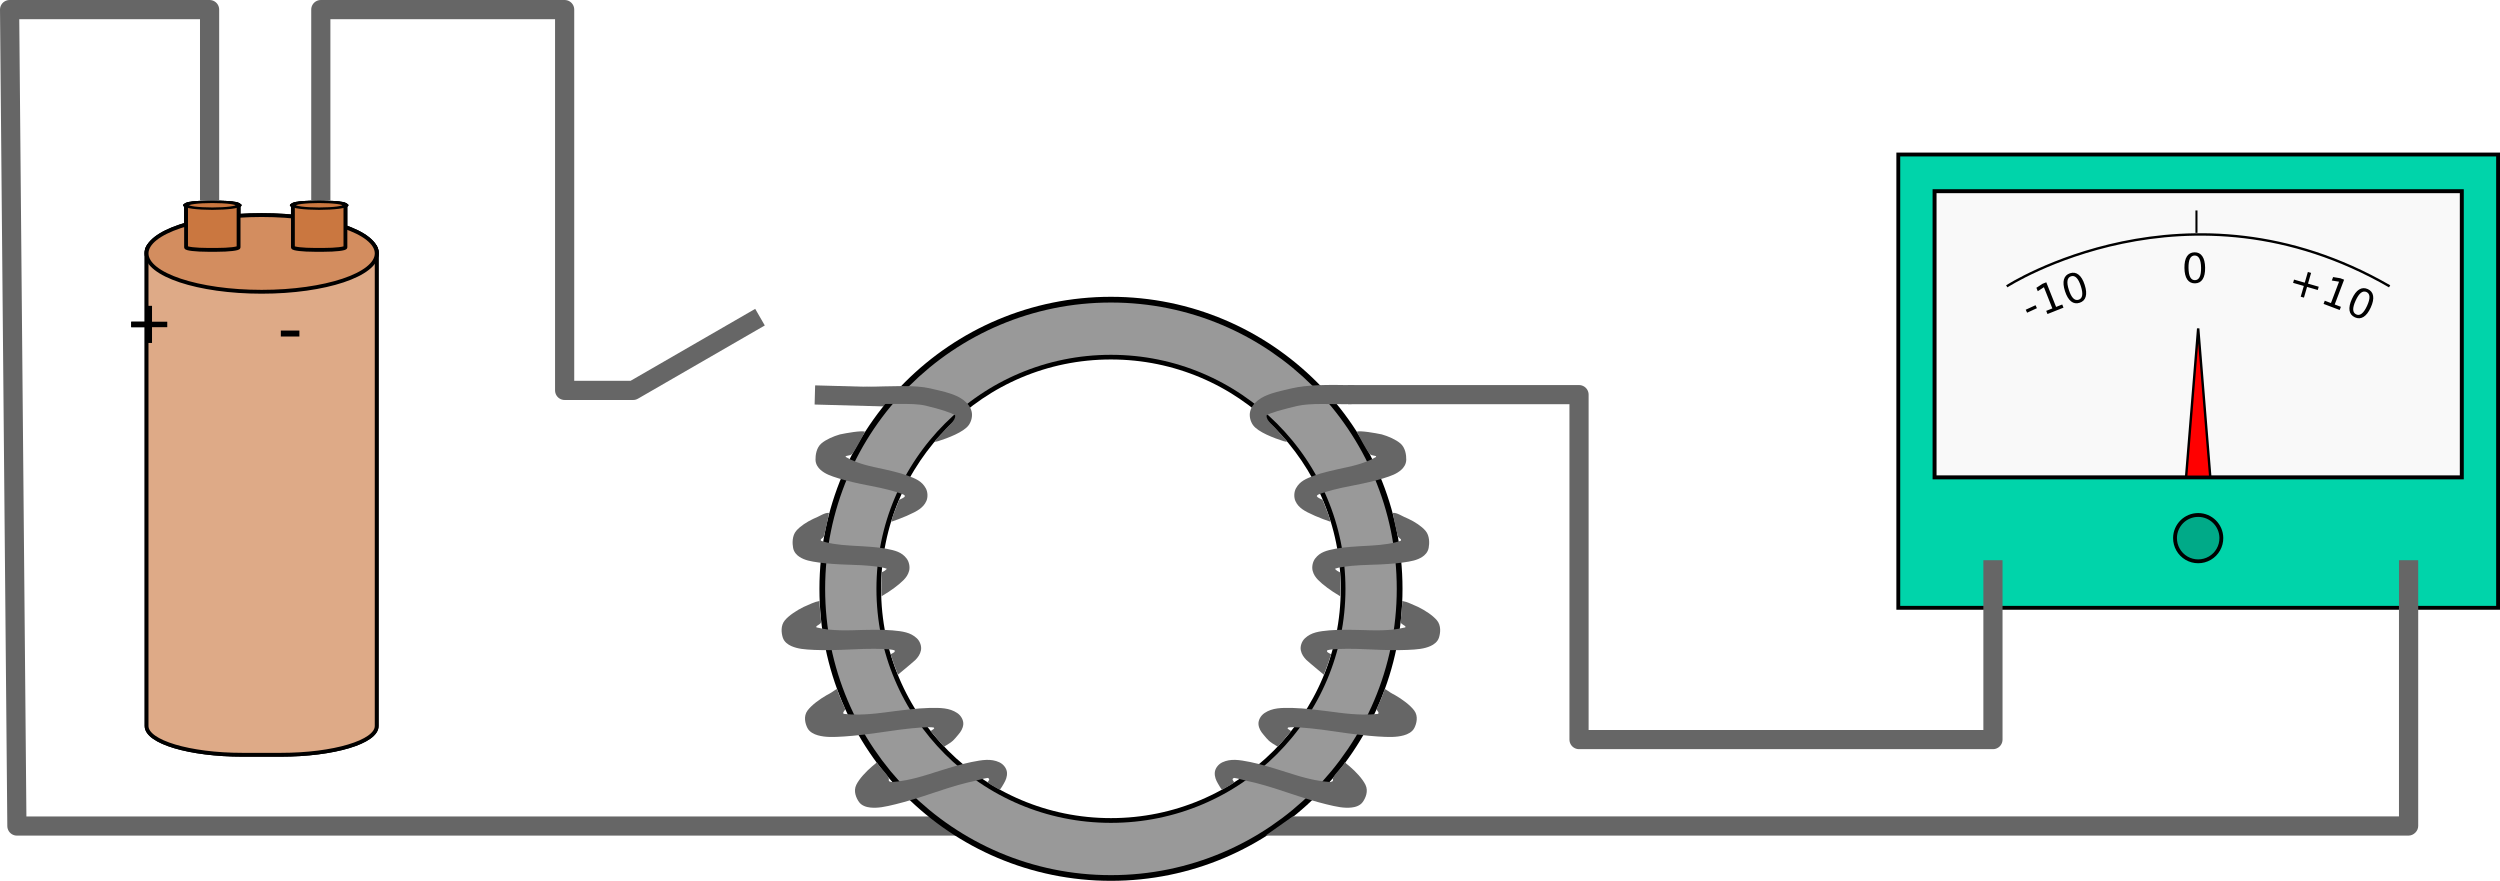
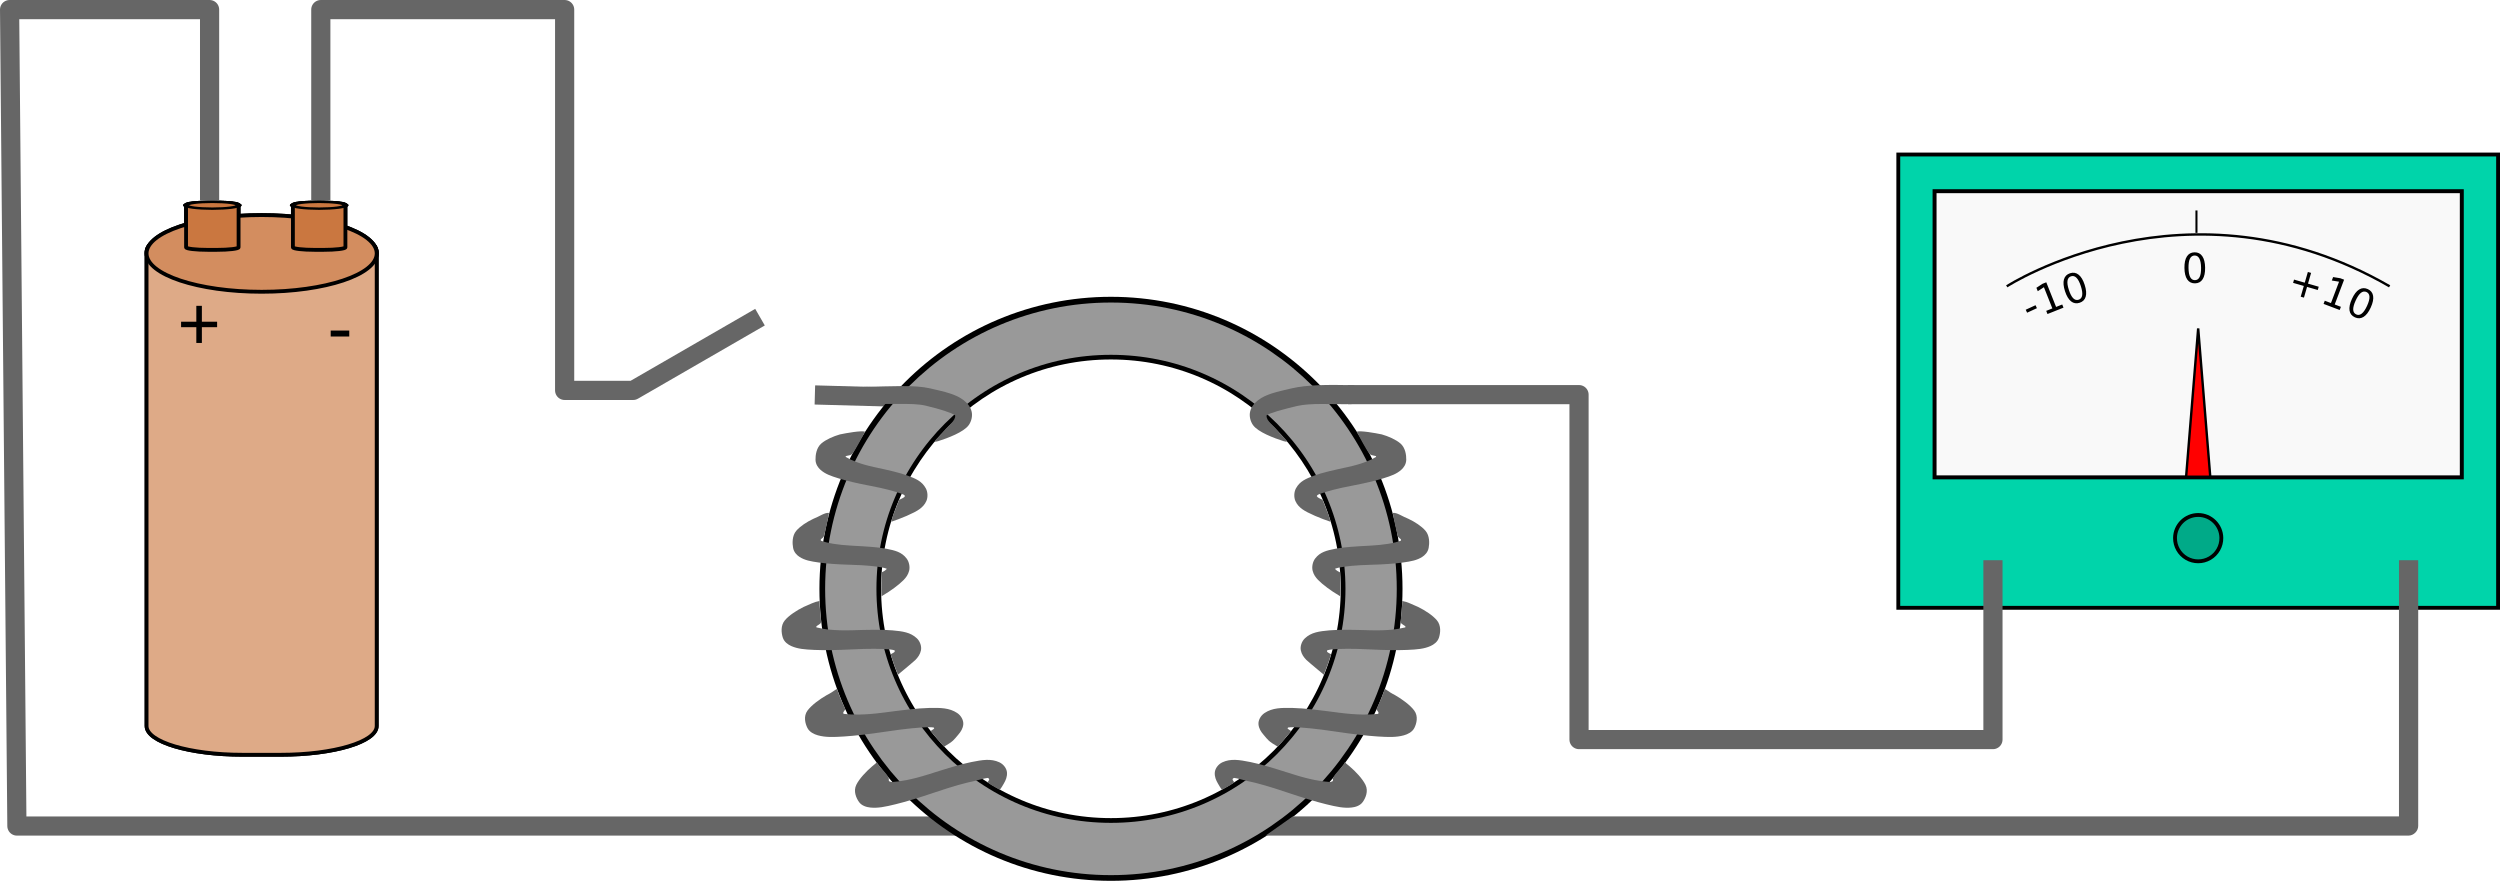
- <svg xmlns="http://www.w3.org/2000/svg" width="1035.4" height="364.72">
+ <svg viewBox="0 0 1035.4 364.72">
  <defs>
-     <path fill="#ca7740" stroke="#000" d="M212.857 232.666c0 11.046-26.863 20-60 20s-60-8.954-60-20 26.863-20 60-20 60 8.954 60 20z" id="a" />
-     <path fill="none" d="M602.857 263.38c0 82.448-68.117 149.286-152.143 149.286S298.571 345.828 298.571 263.38s68.117-149.286 152.143-149.286 152.143 66.838 152.143 149.286" id="c" />
+     <path id="a" fill="#ca7740" stroke="#000" d="M212.857 232.666c0 11.046-26.863 20-60 20s-60-8.954-60-20 26.863-20 60-20 60 8.954 60 20z" />
+     <path id="b" fill="none" d="M602.857 263.38c0 82.448-68.117 149.286-152.143 149.286S298.571 345.828 298.571 263.38s68.117-149.286 152.143-149.286 152.143 66.838 152.143 149.286" />
  </defs>
  <g transform="translate(-14.6 -508.918)">
-     <rect width="95.31" height="220.12" x="75.3" y="601.39" rx="39.71" ry="11.91" fill="#ff8080" stroke="#000" stroke-width="1.59" />
-     <text xml:space="preserve" style="text-align:center;line-height:125%" x="97.09" y="654.49" font-size="31.77" font-weight="400" letter-spacing="0" word-spacing="0" text-anchor="middle" font-family="Sans">
+     <rect width="95.31" height="220.12" x="75.3" y="601.39" fill="#ff8080" stroke="#000" stroke-width="1.59" rx="39.71" ry="11.91" />
+     <text style="text-align:center;line-height:125%" x="97.09" y="654.49" font-family="Sans" font-size="31.77" font-weight="400" letter-spacing="0" text-anchor="middle" word-spacing="0">
      <tspan x="97.09" y="654.49">+</tspan>
    </text>
-     <text xml:space="preserve" style="text-align:center;line-height:125%" x="155.41" y="655.57" font-size="31.77" font-weight="400" letter-spacing="0" word-spacing="0" text-anchor="middle" font-family="Sans">
+     <text style="text-align:center;line-height:125%" x="155.41" y="655.57" font-family="Sans" font-size="31.77" font-weight="400" letter-spacing="0" text-anchor="middle" word-spacing="0">
      <tspan x="155.41" y="655.57">-</tspan>
    </text>
-     <path d="M170.616 613.874c0 8.774-21.336 15.885-47.656 15.885s-47.655-7.111-47.655-15.885S96.64 597.99 122.96 597.99s47.656 7.112 47.656 15.885z" fill="#d59368" stroke="#000" stroke-width="1.59" />
-     <rect width="21.75" height="19.58" x="135.91" y="592.82" rx="9.06" ry="1.06" fill="#ca7740" stroke="#000" stroke-width="1.59" />
-     <use transform="matrix(.18122 0 0 .07066 119.086 577.486)" stroke-width="14.04" href="#a" />
-     <rect width="21.75" height="19.58" x="91.66" y="592.82" rx="9.06" ry="1.06" fill="#ca7740" stroke="#000" stroke-width="1.59" />
-     <use transform="matrix(.18122 0 0 .07066 74.835 577.486)" stroke-width="14.04" href="#a" />
+     <path fill="#d59368" stroke="#000" stroke-width="1.59" d="M170.616 613.874c0 8.774-21.336 15.885-47.656 15.885s-47.655-7.111-47.655-15.885S96.64 597.99 122.96 597.99s47.656 7.112 47.656 15.885z" />
+     <rect width="21.75" height="19.58" x="135.91" y="592.82" fill="#ca7740" stroke="#000" stroke-width="1.59" rx="9.06" ry="1.06" />
+     <use stroke-width="14.04" href="#a" transform="matrix(.18122 0 0 .07066 119.086 577.486)" />
+     <rect width="21.75" height="19.58" x="91.66" y="592.82" fill="#ca7740" stroke="#000" stroke-width="1.59" rx="9.06" ry="1.06" />
+     <use stroke-width="14.04" href="#a" transform="matrix(.18122 0 0 .07066 74.835 577.486)" />
  </g>
  <g transform="translate(-14.6 -508.918)">
-     <rect width="95.31" height="220.12" x="75.3" y="601.39" rx="39.71" ry="11.91" fill="#deaa87" stroke="#000" stroke-width="1.59" />
-     <text x="97.09" y="654.49" style="text-align:center;line-height:125%" xml:space="preserve" font-size="31.77" font-weight="400" letter-spacing="0" word-spacing="0" text-anchor="middle" font-family="Sans">
+     <rect width="95.31" height="220.12" x="75.3" y="601.39" fill="#deaa87" stroke="#000" stroke-width="1.59" rx="39.71" ry="11.91" />
+     <text x="97.09" y="654.49" font-family="Sans" font-size="31.77" font-weight="400" letter-spacing="0" text-anchor="middle" word-spacing="0" style="text-align:center;line-height:125%">
      <tspan x="97.09" y="654.49">+</tspan>
    </text>
-     <text x="155.41" y="655.57" style="text-align:center;line-height:125%" xml:space="preserve" font-size="31.77" font-weight="400" letter-spacing="0" word-spacing="0" text-anchor="middle" font-family="Sans">
+     <text x="155.41" y="655.57" font-family="Sans" font-size="31.77" font-weight="400" letter-spacing="0" text-anchor="middle" word-spacing="0" style="text-align:center;line-height:125%">
      <tspan x="155.41" y="655.57">-</tspan>
    </text>
-     <path d="M170.616 613.874c0 8.774-21.336 15.885-47.656 15.885s-47.655-7.111-47.655-15.885S96.64 597.99 122.96 597.99s47.656 7.112 47.656 15.885z" fill="#d38d5f" stroke="#000" stroke-width="1.59" />
-     <rect width="21.75" height="19.58" x="135.91" y="592.82" rx="9.06" ry="1.06" fill="#ca7740" stroke="#000" stroke-width="1.59" />
-     <use transform="matrix(.18122 0 0 .07066 119.086 577.486)" stroke-width="14.04" href="#a" />
-     <rect width="21.75" height="19.58" x="91.66" y="592.82" rx="9.06" ry="1.06" fill="#ca7740" stroke="#000" stroke-width="1.59" />
-     <use transform="matrix(.18122 0 0 .07066 74.835 577.486)" stroke-width="14.04" href="#a" />
-     <path d="M147.468 591.831V512.89h100.984v157.717h28.366l52.543-30.336" fill="none" stroke="#666" stroke-width="7.94" stroke-linejoin="round" />
-     <use transform="rotate(1.576 -12385.85 592.371)scale(.79426)" stroke-width="10" href="#b" />
-     <use transform="rotate(1.576 -12419.619 3046.33)scale(.79426)" stroke-width="10" href="#b" />
-     <path d="m352.089 672.491 43.1 1.186" fill="none" stroke="#666" stroke-width="7.94" />
-     <path d="M101.401 591.947v-79.058h-82.83l3.03 338.137h392.424" fill="none" stroke="#666" stroke-width="7.94" stroke-linejoin="round" />
-     <g transform="translate(-61.769 61.84)scale(1.04316)">
-       <path d="M602.857 263.38c0 82.448-68.117 149.286-152.143 149.286S298.571 345.828 298.571 263.38s68.117-149.286 152.143-149.286 152.143 66.838 152.143 149.286z" transform="matrix(.6789 0 0 .6919 208.293 480.13)" fill="none" stroke="#f60" stroke-width="30" />
-       <use transform="matrix(.6653 0 0 .678 214.413 483.774)" stroke-width="30" stroke="#000" href="#c" />
-       <use transform="matrix(.6925 0 0 .7057 202.173 476.486)" stroke-width="30" stroke="#000" href="#c" />
-       <use transform="matrix(.6789 0 0 .6919 208.293 480.13)" stroke-width="30" stroke="#999" href="#c" />
+     <path fill="#d38d5f" stroke="#000" stroke-width="1.59" d="M170.616 613.874c0 8.774-21.336 15.885-47.656 15.885s-47.655-7.111-47.655-15.885S96.64 597.99 122.96 597.99s47.656 7.112 47.656 15.885z" />
+     <rect width="21.75" height="19.58" x="135.91" y="592.82" fill="#ca7740" stroke="#000" stroke-width="1.59" rx="9.06" ry="1.06" />
+     <use stroke-width="14.04" href="#a" transform="matrix(.18122 0 0 .07066 119.086 577.486)" />
+     <rect width="21.75" height="19.58" x="91.66" y="592.82" fill="#ca7740" stroke="#000" stroke-width="1.59" rx="9.06" ry="1.06" />
+     <use stroke-width="14.04" href="#a" transform="matrix(.18122 0 0 .07066 74.835 577.486)" />
+     <path fill="none" stroke="#666" stroke-linejoin="round" stroke-width="7.94" d="M147.468 591.831V512.89h100.984v157.717h28.366l52.543-30.336" />
+     <use stroke-width="10" href="#b" transform="rotate(1.576 -12385.85 592.371) scale(.79426)" />
+     <use stroke-width="10" href="#b" transform="rotate(1.576 -12419.619 3046.33) scale(.79426)" />
+     <path fill="none" stroke="#666" stroke-width="7.94" d="M352.089 672.491l43.1 1.186" />
+     <path fill="none" stroke="#666" stroke-linejoin="round" stroke-width="7.94" d="M101.401 591.947v-79.058h-82.83l3.03 338.137h392.424" />
+     <g stroke-width="30" transform="translate(-61.769 61.84) scale(1.04316)">
+       <path fill="none" stroke="#f60" d="M602.857 263.38c0 82.448-68.117 149.286-152.143 149.286S298.571 345.828 298.571 263.38s68.117-149.286 152.143-149.286 152.143 66.838 152.143 149.286z" transform="matrix(.6789 0 0 .6919 208.293 480.13)" />
+       <use stroke="#000" href="#b" transform="matrix(.6653 0 0 .678 214.413 483.774)" />
+       <use stroke="#000" href="#b" transform="matrix(.6925 0 0 .7057 202.173 476.486)" />
+       <use stroke="#999" href="#b" transform="matrix(.6789 0 0 .6919 208.293 480.13)" />
    </g>
-     <path style="text-indent:0;text-align:start;line-height:normal;text-transform:none;block-progression:tb;marker:none;-inkscape-font-specification:Sans" d="M372.156 675.891c11.032.885 19.748-.355 25.73 1.018 5.88 1.35 10.955 3.029 12.302 4.02.302 2.299-3.078 4.416-4.701 6.568-1.51 2-5.791 5.208-2.376 4.145 3.947-1.266 10.628-3.723 12.723-6.692 1.047-1.484 1.67-3.714 1.144-5.716s-1.838-3.475-3.362-4.64c-3.049-2.329-7.19-3.316-13.726-4.816-6.535-1.5-15.918-.855-27.342-.625-3.47 1.747 2.845 5.992-.392 6.738m11.602 49.11c3.696-1.219 9.45-3.563 11.69-5.228 1.12-.833 2.157-1.84 2.827-3.381.67-1.542.578-3.692-.218-5.184-1.593-2.984-4.17-4.047-7.599-5.32-3.429-1.272-8.006-2.263-13.901-3.542-5.818-1.263-9.327-2.774-11.69-4.172-.406-.77 1.951-.268 2.818-1.416 1.584-2.097 4.122-7.127 5.208-9.05-1.584-.559-7.733.569-10.429 1.127-2.677.771-5.78 2.107-7.705 3.755-2.054 1.76-2.452 4.884-2.406 6.772.047 1.888 1.108 3.285 2.069 4.14 1.923 1.707 4.184 2.52 7.493 3.54s7.623 2.036 13.172 3.091c5.67 1.078 9.885 2.187 12.611 3.199.778.288 1.557.467 1.703 1.102-.58.371.515.156-2.492 1.551 1.526-3.046-2.487 5.39-3.151 9.016m-3.488 30.513c3.099-1.794 6.66-4.41 8.605-6.412.972-1 1.834-2.16 2.25-3.79.414-1.628-.02-3.736-1.044-5.082-2.05-2.69-4.762-3.329-8.35-4.037-3.588-.709-8.266-.956-14.29-1.277-5.944-.318-10.275-1.07-12.831-2.072-.523-.696.949-.984 1.236-1.897.55-1.75 2.036-8.87 2.077-9.587-1.654-.299-3.98 1.488-6.55 2.47-2.52 1.189-5.37 3.003-7.007 4.937-1.747 2.065-1.641 5.213-1.293 7.07.347 1.856 1.617 3.066 2.703 3.755 2.17 1.38 4.532 1.82 7.962 2.298 3.43.479 7.85.793 13.496.948 5.77.159 10.108.58 12.96 1.143.815.161 1.18.343 1.722.538-1.087.822-.075.386-2.26 1.52.232-.093-.242 7.423.048 9.832zm13.466 26.713c1.048-1.08 1.951-2.311 2.287-3.97.336-1.658-.369-3.721-1.695-4.973-2.652-2.504-5.893-2.905-10.166-3.3-4.273-.394-9.78-.235-16.873-.034-7 .2-11.431-.407-14.522-1.184-.678-.649 1.856-1.16 1.87-2.193.025-1.837-.732-6.783-.588-8.76-2.408.414-3.706 1.283-6.63 2.484-2.845 1.403-6.019 3.458-7.758 5.526-1.857 2.21-1.44 5.337-.86 7.157.579 1.819 2.18 2.914 3.517 3.507 2.674 1.186 5.483 1.42 9.55 1.6 4.066.18 9.279.11 15.913-.225 6.78-.343 11.906-.298 15.303.016.97.09 1.415.24 2.068.386-.251.598.786.328-1.67 1.647 1.846 6.029 2.806 7.491 2.964 8.476-3.426 2.846 6.51-5.363 7.29-6.16m11.508 36.15c4.457-2.651 4.179-2.811 6.249-5.203 1.035-1.197 1.89-2.524 2.059-4.21.168-1.687-.876-3.654-2.513-4.743-3.274-2.178-6.943-2.198-11.764-2.093-4.822.106-10.952.905-18.849 1.932-7.793 1.013-12.818.927-16.366.515-.837-.565.847-1.53.551-2.124-.635-1.273-2.84-6.293-3.267-7.987-.21-.604-1.196.788-4.313 2.322-3.001 1.725-6.29 4.135-7.975 6.393-1.798 2.41-.943 5.468-.069 7.208s2.8 2.64 4.366 3.074c3.133.867 6.3.772 10.864.477s10.377-.972 17.745-2.077c7.529-1.13 13.259-1.683 17.092-1.767 1.094-.025 1.61.073 2.358.143-.404.416 1.161-.114-1.417 1.483 5.046 5.788.237.504 5.565 6.468zm25.136 14.996c.791-1.353 1.389-2.804 1.273-4.495-.115-1.69-1.432-3.456-3.17-4.256-3.477-1.6-6.977-1.008-11.553-.098s-10.288 2.721-17.645 5.052c-7.26 2.3-12.062 3.055-15.51 3.242-1.649-.417-.814-.636-1.144-1.76-.428-1.46-4.814-5.587-4.749-6.278-.3-.56.638-.5-2.08 1.533-2.579 2.202-5.318 5.128-6.553 7.635-1.32 2.677-.004 5.549 1.114 7.118 1.117 1.57 3.1 2.136 4.663 2.301 3.128.331 6.13-.291 10.431-1.345 4.3-1.053 9.729-2.691 16.568-5.011 6.99-2.371 12.36-3.874 15.999-4.597 1.038-.207 3.903-1.09 5.578-1.315 1.238.318.51 1.252-.085 1.801 2.295 1.786 4.21 2.46 5.106 3.141.709-.81 1.198-1.704 1.758-2.668m143.974-157.08c-8.265.17-16.892-.579-22.65.794-5.869 1.4-11.178 2.85-12.526 3.841-.301 2.3 3.079 4.417 4.702 6.568 1.509 2 5.79 5.208 2.376 4.146-3.947-1.266-10.629-3.723-12.723-6.692-1.047-1.484-1.67-3.714-1.145-5.717.527-2.002 1.838-3.475 3.363-4.64 3.048-2.328 7.19-3.316 13.725-4.816s14.311-1.568 25.735-1.338c3.471 1.746-1.416 3.714-.857 7.854m-8.745 48.708c-3.697-1.219-9.451-3.563-11.691-5.228-1.12-.833-2.156-1.84-2.826-3.382-.67-1.541-.579-3.691.218-5.183 1.593-2.984 4.17-4.047 7.598-5.32 3.429-1.272 8.007-2.263 13.902-3.543 5.817-1.263 9.327-2.773 11.69-4.171.405-.771-1.952-.268-2.819-1.416-1.583-2.098-4.121-7.128-5.208-9.05 1.585-.56 7.734.568 10.43 1.127 2.677.771 5.78 2.106 7.704 3.754 2.055 1.76 2.453 4.885 2.406 6.773s-1.107 3.285-2.068 4.139c-1.923 1.708-4.184 2.52-7.494 3.54s-7.623 2.037-13.171 3.092c-5.67 1.078-9.886 2.187-12.612 3.198-.778.29-1.556.468-1.703 1.103.58.37-.515.155 2.493 1.551-1.527-3.046 2.487 5.39 3.151 9.016m3.487 30.512c-3.098-1.794-6.659-4.41-8.604-6.411-.973-1.001-1.834-2.16-2.25-3.79-.415-1.628.019-3.736 1.043-5.082 2.05-2.691 4.763-3.33 8.35-4.038 3.589-.708 8.266-.955 14.29-1.277 5.945-.317 10.275-1.07 12.832-2.071.523-.697-.95-.985-1.236-1.898-.55-1.75-2.037-8.87-2.077-9.586 1.653-.3 3.979 1.487 6.55 2.47 2.52 1.188 5.37 3.002 7.007 4.936 1.747 2.066 1.64 5.214 1.293 7.07-.347 1.857-1.618 3.066-2.703 3.756-2.17 1.379-4.532 1.82-7.963 2.298s-7.85.793-13.496.948c-5.77.158-10.108.58-12.96 1.143-.814.16-1.18.343-1.722.537 1.087.823.075.387 2.26 1.521-.231-.094.242 7.423-.047 9.831zm-13.466 26.714c-1.047-1.081-1.95-2.311-2.286-3.97s.368-3.722 1.694-4.974c2.653-2.503 5.893-2.904 10.166-3.299s9.78-.235 16.873-.034c7 .199 11.432-.407 14.522-1.184.678-.649-1.855-1.161-1.87-2.194-.025-1.836.732-6.782.588-8.759 2.409.414 3.707 1.283 6.631 2.484 2.844 1.403 6.018 3.457 7.757 5.526 1.858 2.21 1.441 5.337.861 7.156-.58 1.82-2.18 2.915-3.518 3.508-2.673 1.186-5.483 1.42-9.55 1.6-4.066.179-9.278.109-15.912-.226-6.78-.342-11.906-.298-15.304.016-.969.09-1.415.24-2.068.387.252.598-.785.327 1.671 1.647-1.846 6.028-2.807 7.49-2.965 8.476 3.427 2.846-6.509-5.364-7.29-6.16m-11.508 36.15c-4.457-2.652-4.178-2.812-6.248-5.204-1.036-1.196-1.89-2.523-2.06-4.21-.168-1.686.876-3.653 2.513-4.742 3.275-2.178 6.944-2.199 11.765-2.093s10.952.905 18.848 1.931c7.793 1.013 12.818.927 16.366.515.838-.565-.847-1.53-.55-2.123.634-1.274 2.84-6.293 3.266-7.987.21-.604 1.197.788 4.313 2.322 3.002 1.725 6.29 4.135 7.975 6.392 1.799 2.411.944 5.469.07 7.208-.874 1.74-2.8 2.642-4.366 3.075-3.134.866-6.301.771-10.865.476s-10.376-.972-17.744-2.077c-7.53-1.13-13.26-1.683-17.093-1.766-1.093-.025-1.61.073-2.358.142.404.416-1.16-.113 1.418 1.483-5.047 5.789-.238.505-5.566 6.468zm-25.136 14.995c-.79-1.352-1.388-2.803-1.273-4.494.116-1.691 1.433-3.456 3.17-4.256 3.478-1.6 6.977-1.008 11.554-.099 4.577.91 10.288 2.722 17.644 5.053 7.26 2.3 12.063 3.055 15.51 3.241 1.65-.417.815-.635 1.144-1.76.428-1.46 4.815-5.586 4.75-6.277.299-.56-.638-.5 2.08 1.533 2.578 2.202 5.317 5.127 6.553 7.634 1.32 2.678.004 5.55-1.114 7.118-1.118 1.57-3.1 2.137-4.664 2.302-3.128.331-6.13-.292-10.43-1.345-4.301-1.053-9.729-2.691-16.569-5.012-6.99-2.37-12.36-3.873-15.998-4.596-1.038-.207-3.903-1.09-5.578-1.315-1.239.318-.51 1.252.085 1.801-2.295 1.786-4.21 2.46-5.107 3.141-.708-.81-1.198-1.704-1.757-2.669" font-weight="400" color="#000" fill="#666" overflow="visible" enable-background="accumulate" font-family="Sans" />
-     <path d="M800.8 572.91h248.41v187.74H800.8z" fill="#00d4aa" stroke="#000" stroke-width="1.6" />
-     <path d="M572.857 672.362h95.714V815.22H840v-74.287" fill="none" stroke="#666" stroke-width="7.94" stroke-linejoin="round" />
-     <path style="text-indent:0;text-align:start;line-height:normal;text-transform:none;block-progression:tb;marker:none;-inkscape-font-specification:Sans" d="M1008.156 740.933V847.05H550l-11.25 7.937h473.406c2.078-.002 3.967-1.89 3.969-3.968V740.933z" font-weight="400" color="#000" fill="#666" overflow="visible" enable-background="accumulate" font-family="Sans" />
-     <use transform="translate(-4.046 307.258)" stroke-width="1.59" href="#d" />
-     <use transform="translate(169.023 307.257)" stroke-width="1.59" href="#d" />
-     <path d="M934.597 731.699a9.597 9.597 0 1 1-19.193 0 9.597 9.597 0 0 1 19.193 0z" fill="#0a8" stroke="#000" stroke-width="1.59" />
-     <path d="M815.82 588.1h218.36v118.52H815.82z" fill="#f9f9f9" stroke="#000" stroke-width="1.64" />
-     <path d="M845.715 627.505s74.816-48.356 158.57 0" fill="none" stroke="#000" />
-     <path d="m853.576 617.194 4.062-1.875.57 1.236-4.061 1.875zm8.486.47 2.545-1.013-3.497-8.784-2.548 1.657-.565-1.419 2.532-1.65 1.558-.621 4.062 10.203 2.545-1.013.522 1.31-6.632 2.641zm10.278-14.317q-1.233.4-1.461 1.818-.225 1.409.565 3.84.787 2.423 1.798 3.44 1.016 1.005 2.247.605 1.24-.402 1.463-1.81.23-1.418-.557-3.842-.79-2.432-1.806-3.437-1.01-1.016-2.25-.614m-.41-1.263q1.982-.643 3.534.59 1.557 1.222 2.526 4.206.967 2.976.427 4.889-.536 1.901-2.517 2.545-1.98.642-3.539-.58-1.552-1.232-2.518-4.209-.969-2.985-.435-4.886.54-1.911 2.522-2.555m51.587-7.342q-1.294.019-1.932 1.307-.629 1.279-.591 3.836.037 2.547.703 3.816.675 1.26 1.97 1.242 1.302-.02 1.931-1.298.637-1.289.6-3.836-.037-2.557-.712-3.817-.666-1.268-1.969-1.25m-.02-1.328q2.084-.03 3.204 1.606 1.128 1.627 1.173 4.764.045 3.129-1.034 4.797-1.071 1.66-3.155 1.69t-3.21-1.597q-1.12-1.635-1.166-4.765-.046-3.137 1.026-4.797 1.08-1.666 3.163-1.698m48.267 8.528-1.285 4.442 4.442 1.284-.392 1.356-4.442-1.285-1.284 4.442-1.34-.387 1.285-4.442-4.442-1.284.392-1.356 4.442 1.284 1.284-4.441zm5.666 11.522 2.562.97 3.348-8.842-2.999-.497.541-1.428 2.983.49 1.568.594-3.888 10.27 2.561.97-.5 1.32-6.675-2.528zm17.264-3.608q-1.177-.538-2.306.351-1.116.885-2.18 3.21-1.06 2.318-1.003 3.75.067 1.428 1.245 1.966 1.185.542 2.302-.343 1.128-.89 2.189-3.207 1.063-2.324.995-3.753-.057-1.431-1.242-1.974m.553-1.207q1.894.867 2.204 2.824.32 1.954-.986 4.808-1.302 2.845-2.993 3.888-1.68 1.04-3.574.172-1.896-.867-2.215-2.82-.309-1.959.992-4.804 1.306-2.854 2.986-3.892 1.691-1.043 3.586-.176" font-size="17" transform="translate(0 20)" style="text-align:center;line-height:125%" font-weight="400" letter-spacing="0" word-spacing="0" text-anchor="middle" font-family="Sans" />
-     <path d="M924.286 605.359v-9.279" fill="none" stroke="#000" stroke-width="0.85" />
-     <path d="M920 706.362h10l-5-61.428z" fill="red" stroke="#000" />
+     <path style="text-indent:0;text-align:start;line-height:normal;text-transform:none;block-progression:tb;marker:none;-inkscape-font-specification:Sans" fill="#666" d="M372.156 675.891c11.032.885 19.748-.355 25.73 1.018 5.88 1.35 10.955 3.029 12.302 4.02.302 2.299-3.078 4.416-4.701 6.568-1.51 2-5.791 5.208-2.376 4.145 3.947-1.266 10.628-3.723 12.723-6.692 1.047-1.484 1.67-3.714 1.144-5.716s-1.838-3.475-3.362-4.64c-3.049-2.329-7.19-3.316-13.726-4.816-6.535-1.5-15.918-.855-27.342-.625-3.47 1.747 2.845 5.992-.392 6.738m11.602 49.11c3.696-1.219 9.45-3.563 11.69-5.228 1.12-.833 2.157-1.84 2.827-3.381.67-1.542.578-3.692-.218-5.184-1.593-2.984-4.17-4.047-7.599-5.32-3.429-1.272-8.006-2.263-13.901-3.542-5.818-1.263-9.327-2.774-11.69-4.172-.406-.77 1.951-.268 2.818-1.416 1.584-2.097 4.122-7.127 5.208-9.05-1.584-.559-7.733.569-10.429 1.127-2.677.771-5.78 2.107-7.705 3.755-2.054 1.76-2.452 4.884-2.406 6.772.047 1.888 1.108 3.285 2.069 4.14 1.923 1.707 4.184 2.52 7.493 3.54s7.623 2.036 13.172 3.091c5.67 1.078 9.885 2.187 12.611 3.199.778.288 1.557.467 1.703 1.102-.58.371.515.156-2.492 1.551 1.526-3.046-2.487 5.39-3.151 9.016m-3.488 30.513c3.099-1.794 6.66-4.41 8.605-6.412.972-1 1.834-2.16 2.25-3.79.414-1.628-.02-3.736-1.044-5.082-2.05-2.69-4.762-3.329-8.35-4.037-3.588-.709-8.266-.956-14.29-1.277-5.944-.318-10.275-1.07-12.831-2.072-.523-.696.949-.984 1.236-1.897.55-1.75 2.036-8.87 2.077-9.587-1.654-.299-3.98 1.488-6.55 2.47-2.52 1.189-5.37 3.003-7.007 4.937-1.747 2.065-1.641 5.213-1.293 7.07.347 1.856 1.617 3.066 2.703 3.755 2.17 1.38 4.532 1.82 7.962 2.298 3.43.479 7.85.793 13.496.948 5.77.159 10.108.58 12.96 1.143.815.161 1.18.343 1.722.538-1.087.822-.075.386-2.26 1.52.232-.093-.242 7.423.048 9.832zm13.466 26.713c1.048-1.08 1.951-2.311 2.287-3.97.336-1.658-.369-3.721-1.695-4.973-2.652-2.504-5.893-2.905-10.166-3.3-4.273-.394-9.78-.235-16.873-.034-7 .2-11.431-.407-14.522-1.184-.678-.649 1.856-1.16 1.87-2.193.025-1.837-.732-6.783-.588-8.76-2.408.414-3.706 1.283-6.63 2.484-2.845 1.403-6.019 3.458-7.758 5.526-1.857 2.21-1.44 5.337-.86 7.157.579 1.819 2.18 2.914 3.517 3.507 2.674 1.186 5.483 1.42 9.55 1.6 4.066.18 9.279.11 15.913-.225 6.78-.343 11.906-.298 15.303.016.97.09 1.415.24 2.068.386-.251.598.786.328-1.67 1.647 1.846 6.029 2.806 7.491 2.964 8.476-3.426 2.846 6.51-5.363 7.29-6.16m11.508 36.15c4.457-2.651 4.179-2.811 6.249-5.203 1.035-1.197 1.89-2.524 2.059-4.21.168-1.687-.876-3.654-2.513-4.743-3.274-2.178-6.943-2.198-11.764-2.093-4.822.106-10.952.905-18.849 1.932-7.793 1.013-12.818.927-16.366.515-.837-.565.847-1.53.551-2.124-.635-1.273-2.84-6.293-3.267-7.987-.21-.604-1.196.788-4.313 2.322-3.001 1.725-6.29 4.135-7.975 6.393-1.798 2.41-.943 5.468-.069 7.208s2.8 2.64 4.366 3.074c3.133.867 6.3.772 10.864.477s10.377-.972 17.745-2.077c7.529-1.13 13.259-1.683 17.092-1.767 1.094-.025 1.61.073 2.358.143-.404.416 1.161-.114-1.417 1.483 5.046 5.788.237.504 5.565 6.468zm25.136 14.996c.791-1.353 1.389-2.804 1.273-4.495-.115-1.69-1.432-3.456-3.17-4.256-3.477-1.6-6.977-1.008-11.553-.098s-10.288 2.721-17.645 5.052c-7.26 2.3-12.062 3.055-15.51 3.242-1.649-.417-.814-.636-1.144-1.76-.428-1.46-4.814-5.587-4.749-6.278-.3-.56.638-.5-2.08 1.533-2.579 2.202-5.318 5.128-6.553 7.635-1.32 2.677-.004 5.549 1.114 7.118 1.117 1.57 3.1 2.136 4.663 2.301 3.128.331 6.13-.291 10.431-1.345 4.3-1.053 9.729-2.691 16.568-5.011 6.99-2.371 12.36-3.874 15.999-4.597 1.038-.207 3.903-1.09 5.578-1.315 1.238.318.51 1.252-.085 1.801 2.295 1.786 4.21 2.46 5.106 3.141.709-.81 1.198-1.704 1.758-2.668m143.974-157.08c-8.265.17-16.892-.579-22.65.794-5.869 1.4-11.178 2.85-12.526 3.841-.301 2.3 3.079 4.417 4.702 6.568 1.509 2 5.79 5.208 2.376 4.146-3.947-1.266-10.629-3.723-12.723-6.692-1.047-1.484-1.67-3.714-1.145-5.717.527-2.002 1.838-3.475 3.363-4.64 3.048-2.328 7.19-3.316 13.725-4.816s14.311-1.568 25.735-1.338c3.471 1.746-1.416 3.714-.857 7.854m-8.745 48.708c-3.697-1.219-9.451-3.563-11.691-5.228-1.12-.833-2.156-1.84-2.826-3.382-.67-1.541-.579-3.691.218-5.183 1.593-2.984 4.17-4.047 7.598-5.32 3.429-1.272 8.007-2.263 13.902-3.543 5.817-1.263 9.327-2.773 11.69-4.171.405-.771-1.952-.268-2.819-1.416-1.583-2.098-4.121-7.128-5.208-9.05 1.585-.56 7.734.568 10.43 1.127 2.677.771 5.78 2.106 7.704 3.754 2.055 1.76 2.453 4.885 2.406 6.773s-1.107 3.285-2.068 4.139c-1.923 1.708-4.184 2.52-7.494 3.54s-7.623 2.037-13.171 3.092c-5.67 1.078-9.886 2.187-12.612 3.198-.778.29-1.556.468-1.703 1.103.58.37-.515.155 2.493 1.551-1.527-3.046 2.487 5.39 3.151 9.016m3.487 30.512c-3.098-1.794-6.659-4.41-8.604-6.411-.973-1.001-1.834-2.16-2.25-3.79-.415-1.628.019-3.736 1.043-5.082 2.05-2.691 4.763-3.33 8.35-4.038 3.589-.708 8.266-.955 14.29-1.277 5.945-.317 10.275-1.07 12.832-2.071.523-.697-.95-.985-1.236-1.898-.55-1.75-2.037-8.87-2.077-9.586 1.653-.3 3.979 1.487 6.55 2.47 2.52 1.188 5.37 3.002 7.007 4.936 1.747 2.066 1.64 5.214 1.293 7.07-.347 1.857-1.618 3.066-2.703 3.756-2.17 1.379-4.532 1.82-7.963 2.298s-7.85.793-13.496.948c-5.77.158-10.108.58-12.96 1.143-.814.16-1.18.343-1.722.537 1.087.823.075.387 2.26 1.521-.231-.094.242 7.423-.047 9.831zm-13.466 26.714c-1.047-1.081-1.95-2.311-2.286-3.97s.368-3.722 1.694-4.974c2.653-2.503 5.893-2.904 10.166-3.299s9.78-.235 16.873-.034c7 .199 11.432-.407 14.522-1.184.678-.649-1.855-1.161-1.87-2.194-.025-1.836.732-6.782.588-8.759 2.409.414 3.707 1.283 6.631 2.484 2.844 1.403 6.018 3.457 7.757 5.526 1.858 2.21 1.441 5.337.861 7.156-.58 1.82-2.18 2.915-3.518 3.508-2.673 1.186-5.483 1.42-9.55 1.6-4.066.179-9.278.109-15.912-.226-6.78-.342-11.906-.298-15.304.016-.969.09-1.415.24-2.068.387.252.598-.785.327 1.671 1.647-1.846 6.028-2.807 7.49-2.965 8.476 3.427 2.846-6.509-5.364-7.29-6.16m-11.508 36.15c-4.457-2.652-4.178-2.812-6.248-5.204-1.036-1.196-1.89-2.523-2.06-4.21-.168-1.686.876-3.653 2.513-4.742 3.275-2.178 6.944-2.199 11.765-2.093s10.952.905 18.848 1.931c7.793 1.013 12.818.927 16.366.515.838-.565-.847-1.53-.55-2.123.634-1.274 2.84-6.293 3.266-7.987.21-.604 1.197.788 4.313 2.322 3.002 1.725 6.29 4.135 7.975 6.392 1.799 2.411.944 5.469.07 7.208-.874 1.74-2.8 2.642-4.366 3.075-3.134.866-6.301.771-10.865.476s-10.376-.972-17.744-2.077c-7.53-1.13-13.26-1.683-17.093-1.766-1.093-.025-1.61.073-2.358.142.404.416-1.16-.113 1.418 1.483-5.047 5.789-.238.505-5.566 6.468zm-25.136 14.995c-.79-1.352-1.388-2.803-1.273-4.494.116-1.691 1.433-3.456 3.17-4.256 3.478-1.6 6.977-1.008 11.554-.099 4.577.91 10.288 2.722 17.644 5.053 7.26 2.3 12.063 3.055 15.51 3.241 1.65-.417.815-.635 1.144-1.76.428-1.46 4.815-5.586 4.75-6.277.299-.56-.638-.5 2.08 1.533 2.578 2.202 5.317 5.127 6.553 7.634 1.32 2.678.004 5.55-1.114 7.118-1.118 1.57-3.1 2.137-4.664 2.302-3.128.331-6.13-.292-10.43-1.345-4.301-1.053-9.729-2.691-16.569-5.012-6.99-2.37-12.36-3.873-15.998-4.596-1.038-.207-3.903-1.09-5.578-1.315-1.239.318-.51 1.252.085 1.801-2.295 1.786-4.21 2.46-5.107 3.141-.708-.81-1.198-1.704-1.757-2.669" color="#000" font-family="Sans" font-weight="400" overflow="visible" />
+     <path fill="#00d4aa" stroke="#000" stroke-width="1.6" d="M800.8 572.91h248.41v187.74H800.8z" />
+     <path fill="none" stroke="#666" stroke-linejoin="round" stroke-width="7.94" d="M572.857 672.362h95.714V815.22H840v-74.287" />
+     <path style="text-indent:0;text-align:start;line-height:normal;text-transform:none;block-progression:tb;marker:none;-inkscape-font-specification:Sans" fill="#666" d="M1008.156 740.933V847.05H550l-11.25 7.937h473.406c2.078-.002 3.967-1.89 3.969-3.968V740.933z" color="#000" font-family="Sans" font-weight="400" overflow="visible" />
+     <use stroke-width="1.59" href="#d" transform="translate(-4.046 307.258)" />
+     <use stroke-width="1.59" href="#d" transform="translate(169.023 307.257)" />
+     <path fill="#0a8" stroke="#000" stroke-width="1.59" d="M934.597 731.699a9.597 9.597 0 11-19.193 0 9.597 9.597 0 0119.193 0z" />
+     <path fill="#f9f9f9" stroke="#000" stroke-width="1.64" d="M815.82 588.1h218.36v118.52H815.82z" />
+     <path fill="none" stroke="#000" d="M845.715 627.505s74.816-48.356 158.57 0" />
+     <path d="M853.576 637.194l4.062-1.875.57 1.236-4.061 1.875zm8.486.47l2.545-1.013-3.497-8.784-2.548 1.657-.565-1.419 2.532-1.65 1.558-.621 4.062 10.203 2.545-1.013.522 1.31-6.632 2.641zm10.278-14.317q-1.233.4-1.461 1.818-.225 1.409.565 3.84.787 2.423 1.798 3.44 1.016 1.005 2.247.605 1.24-.402 1.463-1.81.23-1.418-.557-3.842-.79-2.432-1.806-3.437-1.01-1.016-2.25-.614m-.41-1.263q1.982-.643 3.534.59 1.557 1.222 2.526 4.206.967 2.976.427 4.889-.536 1.901-2.517 2.545-1.98.642-3.539-.58-1.552-1.232-2.518-4.209-.969-2.985-.435-4.886.54-1.911 2.522-2.555m51.587-7.342q-1.294.019-1.932 1.307-.629 1.279-.591 3.836.037 2.547.703 3.816.675 1.26 1.97 1.242 1.302-.02 1.931-1.298.637-1.289.6-3.836-.037-2.557-.712-3.817-.666-1.268-1.969-1.25m-.02-1.328q2.084-.03 3.204 1.606 1.128 1.627 1.173 4.764.045 3.129-1.034 4.797-1.071 1.66-3.155 1.69t-3.21-1.597q-1.12-1.635-1.166-4.765-.046-3.137 1.026-4.797 1.08-1.666 3.163-1.698m48.267 8.528l-1.285 4.442 4.442 1.284-.392 1.356-4.442-1.285-1.284 4.442-1.34-.387 1.285-4.442-4.442-1.284.392-1.356 4.442 1.284 1.284-4.441zm5.666 11.522l2.562.97 3.348-8.842-2.999-.497.541-1.428 2.983.49 1.568.594-3.888 10.27 2.561.97-.5 1.32-6.675-2.528zm17.264-3.608q-1.177-.538-2.306.351-1.116.885-2.18 3.21-1.06 2.318-1.003 3.75.067 1.428 1.245 1.966 1.185.542 2.302-.343 1.128-.89 2.189-3.207 1.063-2.324.995-3.753-.057-1.431-1.242-1.974m.553-1.207q1.894.867 2.204 2.824.32 1.954-.986 4.808-1.302 2.845-2.993 3.888-1.68 1.04-3.574.172-1.896-.867-2.215-2.82-.309-1.959.992-4.804 1.306-2.854 2.986-3.892 1.691-1.043 3.586-.176" font-family="Sans" font-size="17" font-weight="400" letter-spacing="0" text-anchor="middle" word-spacing="0" style="text-align:center;line-height:125%" />
+     <path fill="none" stroke="#000" stroke-width=".85" d="M924.286 605.359v-9.279" />
+     <path fill="red" stroke="#000" d="M920 706.362h10l-5-61.428z" />
  </g>
</svg>
